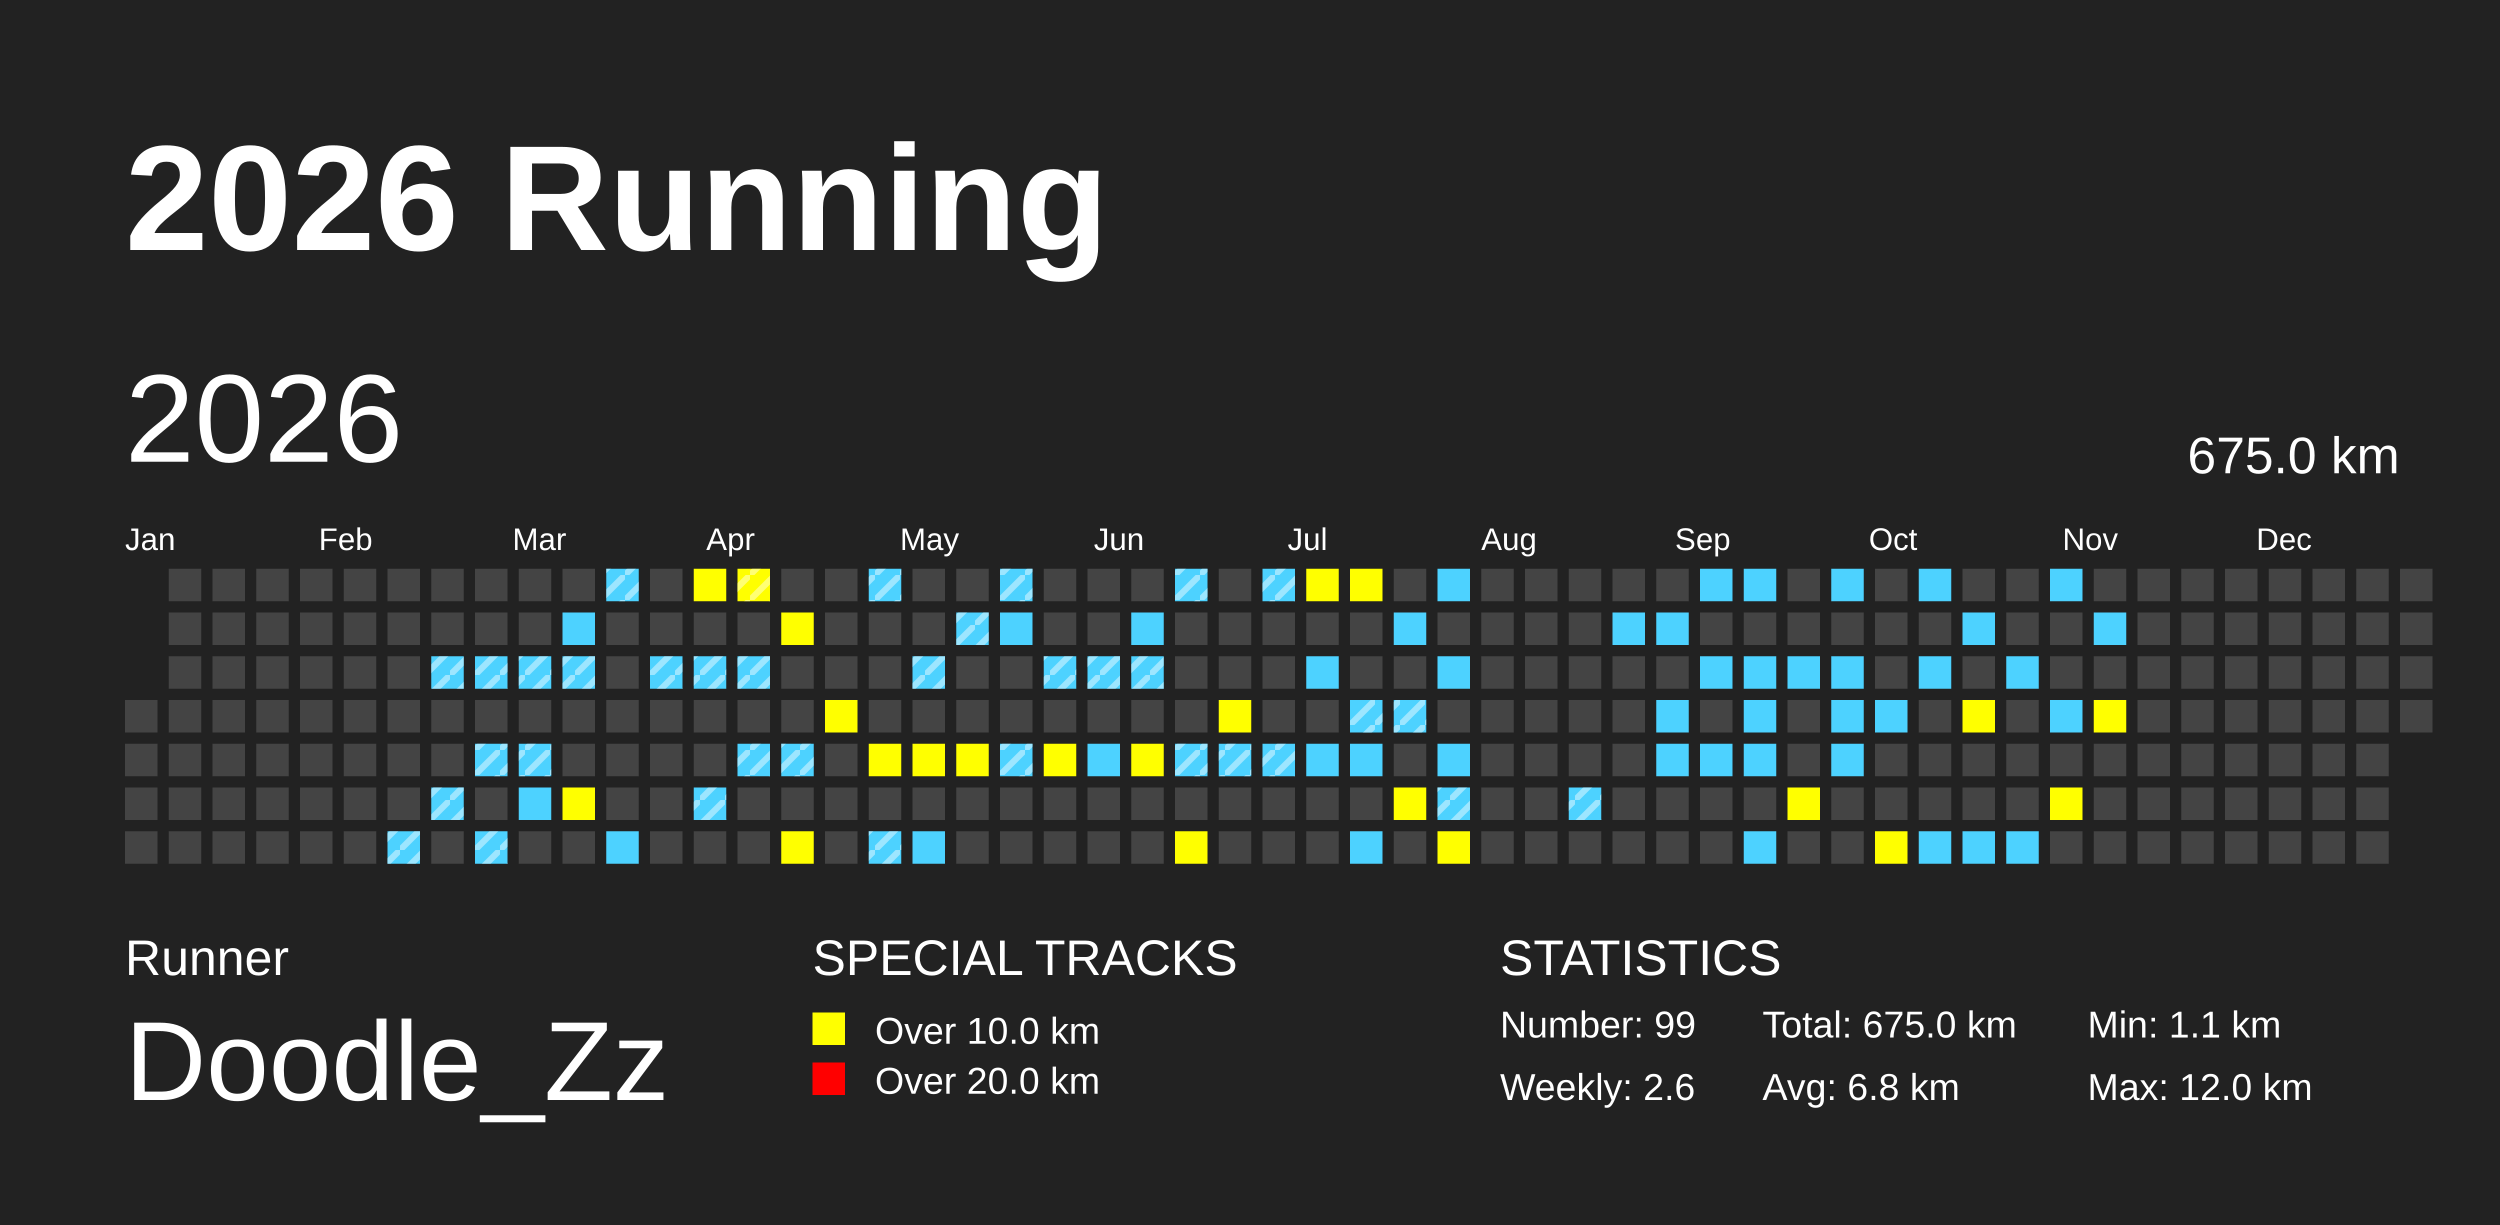
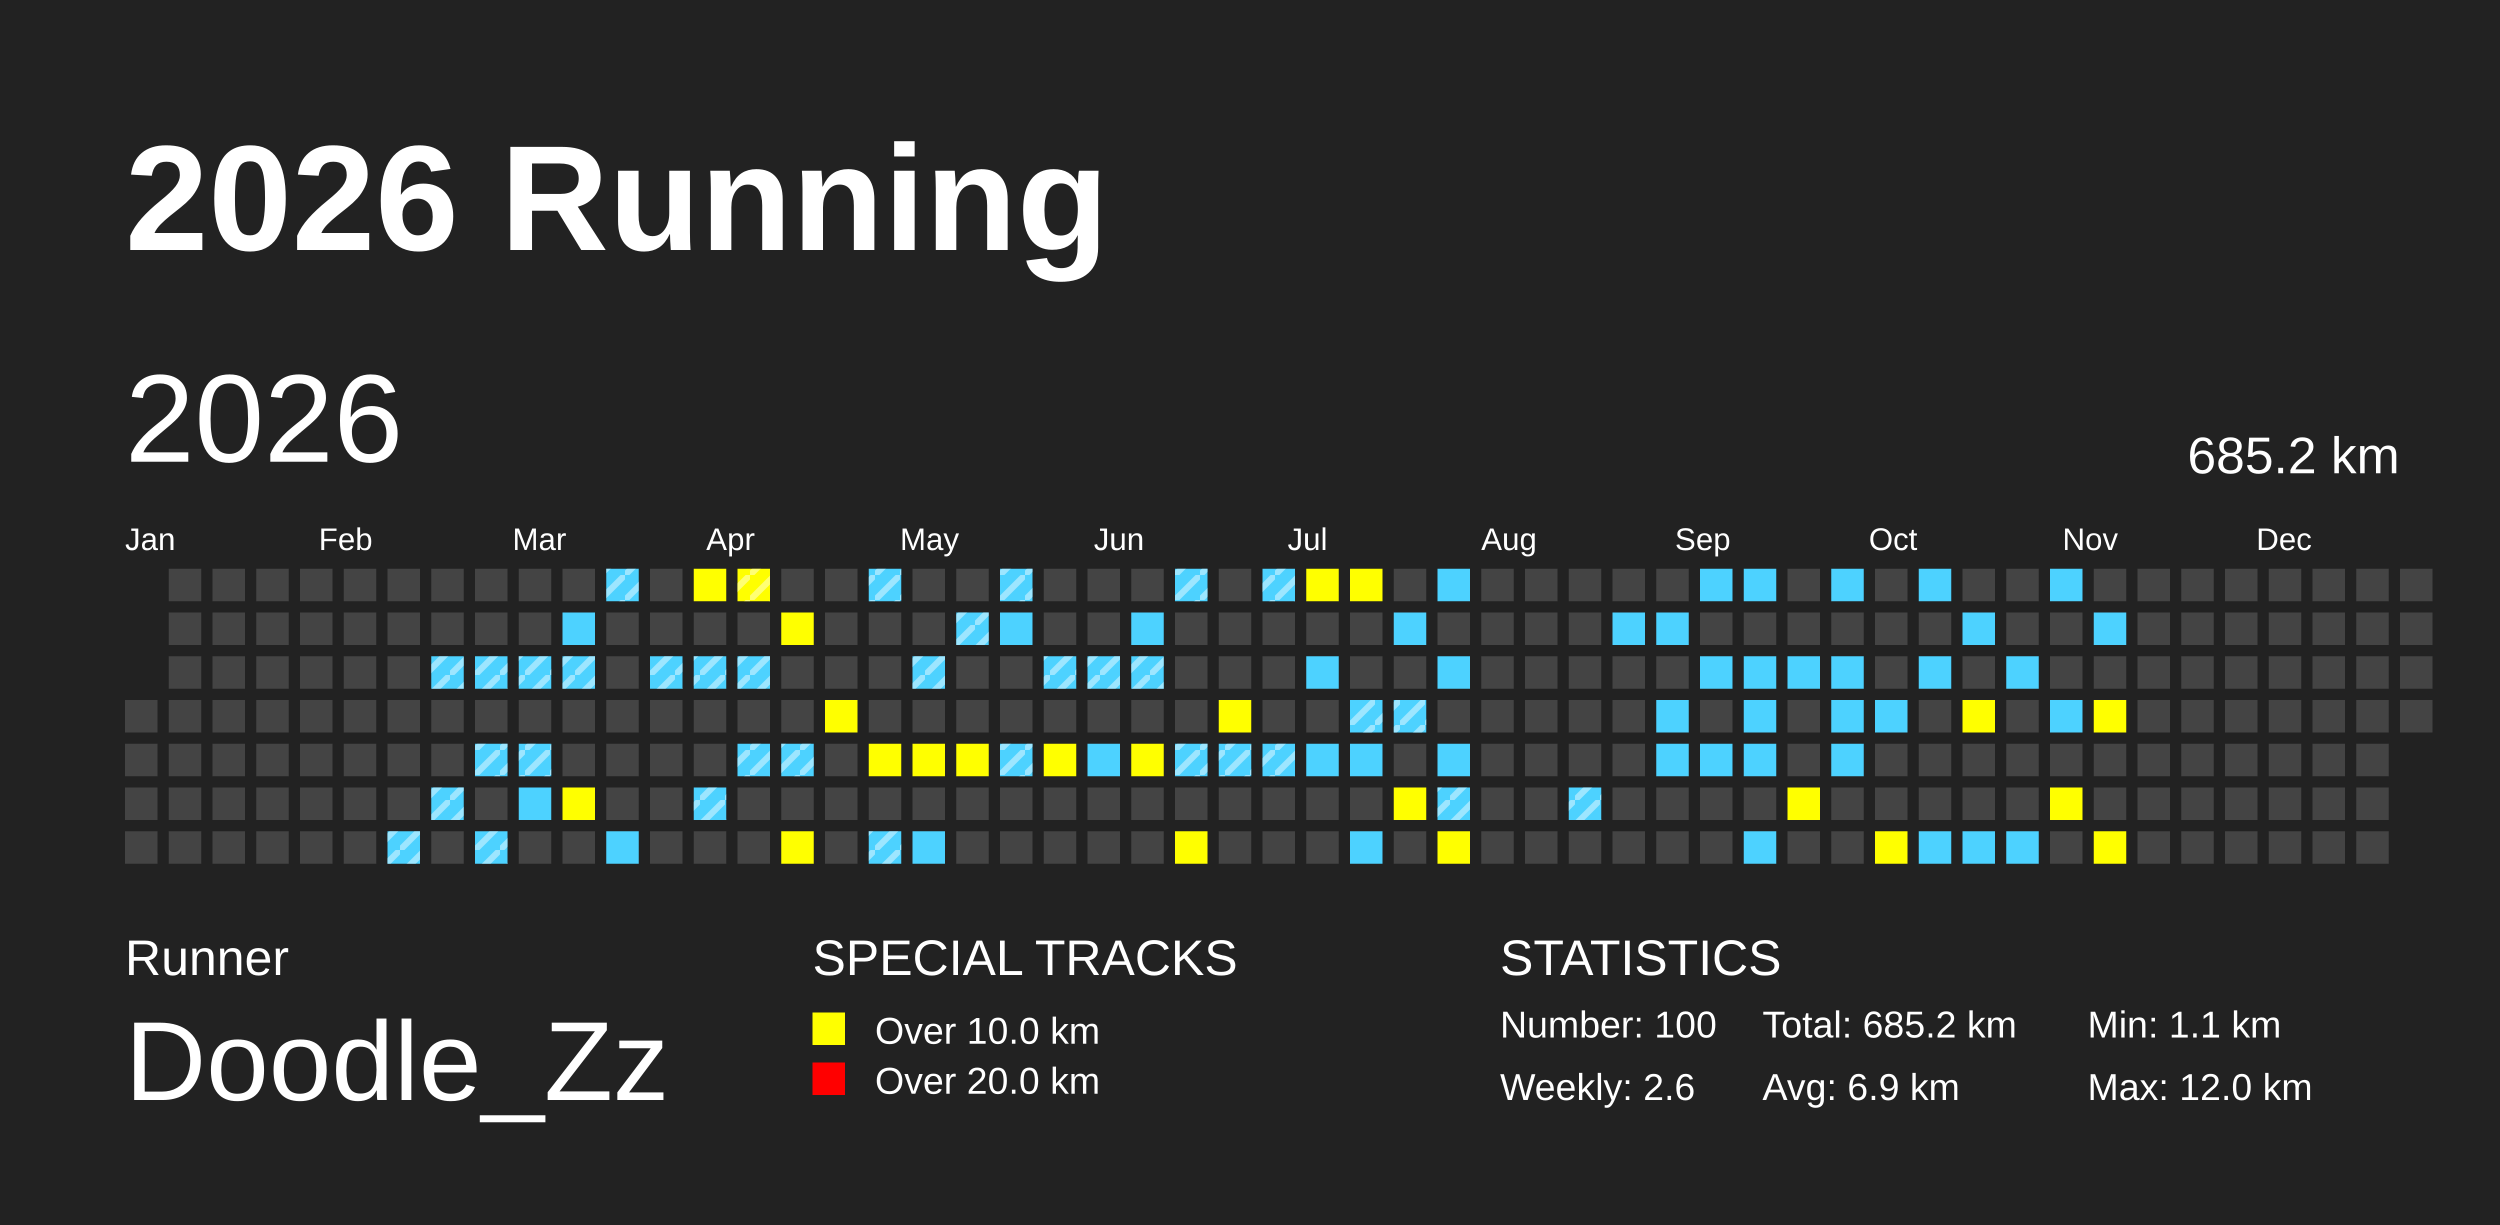
<svg xmlns="http://www.w3.org/2000/svg" baseProfile="full" height="98mm" version="1.1" viewBox="0,0,200,98" width="200mm">
  <defs>
    <pattern height="2" id="indoor-stripe" patternUnits="userSpaceOnUse" width="2">
      <line stroke="white" stroke-opacity="0.45" stroke-width="0.5" x1="0" x2="2" y1="2" y2="0" />
    </pattern>
  </defs>
  <rect fill="#222222" height="98" width="200" x="0" y="0" />
  <text fill="#FFFFFF" style="font-size:12px; font-family:Arial; font-weight:bold;" x="10" y="20">2026 Running</text>
  <text fill="#FFFFFF" style="font-size:4px; font-family:Arial" x="10" y="78">Runner</text>
  <text fill="#FFFFFF" style="font-size:9px; font-family:Arial" x="10" y="88">Doodle_Zz</text>
  <text fill="#FFFFFF" style="font-size:4px; font-family:Arial" x="65" y="78">SPECIAL TRACKS</text>
  <rect fill="yellow" height="2.6" width="2.6" x="65" y="81" />
  <text fill="#FFFFFF" style="font-size:3px; font-family:Arial" x="70" y="83.5">Over 10.0 km</text>
  <rect fill="red" height="2.6" width="2.6" x="65" y="85" />
  <text fill="#FFFFFF" style="font-size:3px; font-family:Arial" x="70" y="87.5">Over 20.0 km</text>
  <text fill="#FFFFFF" style="font-size:4px; font-family:Arial" x="120" y="78">STATISTICS</text>
-   <text fill="#FFFFFF" style="font-size:3px; font-family:Arial" x="120" y="83">Number: 99</text>
+   <text fill="#FFFFFF" style="font-size:3px; font-family:Arial" x="120" y="83">Number: 100</text>
  <text fill="#FFFFFF" style="font-size:3px; font-family:Arial" x="120" y="88">Weekly: 2.6</text>
-   <text fill="#FFFFFF" style="font-size:3px; font-family:Arial" x="141" y="83">Total: 675.0 km</text>
-   <text fill="#FFFFFF" style="font-size:3px; font-family:Arial" x="141" y="88">Avg: 6.8 km</text>
+   <text fill="#FFFFFF" style="font-size:3px; font-family:Arial" x="141" y="83">Total: 685.2 km</text>
+   <text fill="#FFFFFF" style="font-size:3px; font-family:Arial" x="141" y="88">Avg: 6.9 km</text>
  <text fill="#FFFFFF" style="font-size:3px; font-family:Arial" x="167" y="83">Min: 1.1 km</text>
  <text fill="#FFFFFF" style="font-size:3px; font-family:Arial" x="167" y="88">Max: 12.0 km</text>
  <text dominant-baseline="hanging" fill="#FFFFFF" style="font-size:10.0px; font-family:Arial;" x="10" y="30">2026</text>
-   <text dominant-baseline="hanging" fill="#FFFFFF" style="font-size:4.125px; font-family:Arial;" x="175" y="35">675.0 km</text>
+   <text dominant-baseline="hanging" fill="#FFFFFF" style="font-size:4.125px; font-family:Arial;" x="175" y="35">685.2 km</text>
  <text fill="#FFFFFF" style="font-size:2.5px; font-family:Arial" x="10.0" y="44">Jan</text>
  <text fill="#FFFFFF" style="font-size:2.5px; font-family:Arial" x="25.5" y="44">Feb</text>
  <text fill="#FFFFFF" style="font-size:2.5px; font-family:Arial" x="41.0" y="44">Mar</text>
  <text fill="#FFFFFF" style="font-size:2.5px; font-family:Arial" x="56.5" y="44">Apr</text>
  <text fill="#FFFFFF" style="font-size:2.5px; font-family:Arial" x="72.0" y="44">May</text>
  <text fill="#FFFFFF" style="font-size:2.5px; font-family:Arial" x="87.5" y="44">Jun</text>
  <text fill="#FFFFFF" style="font-size:2.5px; font-family:Arial" x="103.0" y="44">Jul</text>
  <text fill="#FFFFFF" style="font-size:2.5px; font-family:Arial" x="118.5" y="44">Aug</text>
  <text fill="#FFFFFF" style="font-size:2.5px; font-family:Arial" x="134.0" y="44">Sep</text>
  <text fill="#FFFFFF" style="font-size:2.5px; font-family:Arial" x="149.5" y="44">Oct</text>
  <text fill="#FFFFFF" style="font-size:2.5px; font-family:Arial" x="165.0" y="44">Nov</text>
  <text fill="#FFFFFF" style="font-size:2.5px; font-family:Arial" x="180.5" y="44">Dec</text>
  <rect fill="#444444" height="2.6" width="2.6" x="10.0" y="56.0" />
  <rect fill="#444444" height="2.6" width="2.6" x="10.0" y="59.5" />
  <rect fill="#444444" height="2.6" width="2.6" x="10.0" y="63.0" />
  <rect fill="#444444" height="2.6" width="2.6" x="10.0" y="66.5" />
  <rect fill="#444444" height="2.6" width="2.6" x="13.5" y="45.5" />
  <rect fill="#444444" height="2.6" width="2.6" x="13.5" y="49.0" />
  <rect fill="#444444" height="2.6" width="2.6" x="13.5" y="52.5" />
  <rect fill="#444444" height="2.6" width="2.6" x="13.5" y="56.0" />
  <rect fill="#444444" height="2.6" width="2.6" x="13.5" y="59.5" />
  <rect fill="#444444" height="2.6" width="2.6" x="13.5" y="63.0" />
  <rect fill="#444444" height="2.6" width="2.6" x="13.5" y="66.5" />
  <rect fill="#444444" height="2.6" width="2.6" x="17.0" y="45.5" />
  <rect fill="#444444" height="2.6" width="2.6" x="17.0" y="49.0" />
  <rect fill="#444444" height="2.6" width="2.6" x="17.0" y="52.5" />
  <rect fill="#444444" height="2.6" width="2.6" x="17.0" y="56.0" />
  <rect fill="#444444" height="2.6" width="2.6" x="17.0" y="59.5" />
  <rect fill="#444444" height="2.6" width="2.6" x="17.0" y="63.0" />
  <rect fill="#444444" height="2.6" width="2.6" x="17.0" y="66.5" />
  <rect fill="#444444" height="2.6" width="2.6" x="20.5" y="45.5" />
  <rect fill="#444444" height="2.6" width="2.6" x="20.5" y="49.0" />
  <rect fill="#444444" height="2.6" width="2.6" x="20.5" y="52.5" />
  <rect fill="#444444" height="2.6" width="2.6" x="20.5" y="56.0" />
  <rect fill="#444444" height="2.6" width="2.6" x="20.5" y="59.5" />
  <rect fill="#444444" height="2.6" width="2.6" x="20.5" y="63.0" />
  <rect fill="#444444" height="2.6" width="2.6" x="20.5" y="66.5" />
  <rect fill="#444444" height="2.6" width="2.6" x="24.0" y="45.5" />
  <rect fill="#444444" height="2.6" width="2.6" x="24.0" y="49.0" />
  <rect fill="#444444" height="2.6" width="2.6" x="24.0" y="52.5" />
  <rect fill="#444444" height="2.6" width="2.6" x="24.0" y="56.0" />
  <rect fill="#444444" height="2.6" width="2.6" x="24.0" y="59.5" />
  <rect fill="#444444" height="2.6" width="2.6" x="24.0" y="63.0" />
  <rect fill="#444444" height="2.6" width="2.6" x="24.0" y="66.5" />
  <rect fill="#444444" height="2.6" width="2.6" x="27.5" y="45.5" />
  <rect fill="#444444" height="2.6" width="2.6" x="27.5" y="49.0" />
  <rect fill="#444444" height="2.6" width="2.6" x="27.5" y="52.5" />
  <rect fill="#444444" height="2.6" width="2.6" x="27.5" y="56.0" />
  <rect fill="#444444" height="2.6" width="2.6" x="27.5" y="59.5" />
  <rect fill="#444444" height="2.6" width="2.6" x="27.5" y="63.0" />
  <rect fill="#444444" height="2.6" width="2.6" x="27.5" y="66.5" />
  <rect fill="#444444" height="2.6" width="2.6" x="31.0" y="45.5" />
  <rect fill="#444444" height="2.6" width="2.6" x="31.0" y="49.0" />
  <rect fill="#444444" height="2.6" width="2.6" x="31.0" y="52.5" />
  <rect fill="#444444" height="2.6" width="2.6" x="31.0" y="56.0" />
  <rect fill="#444444" height="2.6" width="2.6" x="31.0" y="59.5" />
  <rect fill="#444444" height="2.6" width="2.6" x="31.0" y="63.0" />
  <rect fill="#4DD2FF" height="2.6" width="2.6" x="31.0" y="66.5" />
  <rect fill="url(#indoor-stripe)" height="2.6" style="pointer-events: none;" width="2.6" x="31.0" y="66.5" />
  <rect fill="#444444" height="2.6" width="2.6" x="34.5" y="45.5" />
  <rect fill="#444444" height="2.6" width="2.6" x="34.5" y="49.0" />
  <rect fill="#4DD2FF" height="2.6" width="2.6" x="34.5" y="52.5" />
  <rect fill="url(#indoor-stripe)" height="2.6" style="pointer-events: none;" width="2.6" x="34.5" y="52.5" />
  <rect fill="#444444" height="2.6" width="2.6" x="34.5" y="56.0" />
  <rect fill="#444444" height="2.6" width="2.6" x="34.5" y="59.5" />
  <rect fill="#4DD2FF" height="2.6" width="2.6" x="34.5" y="63.0" />
  <rect fill="url(#indoor-stripe)" height="2.6" style="pointer-events: none;" width="2.6" x="34.5" y="63.0" />
  <rect fill="#444444" height="2.6" width="2.6" x="34.5" y="66.5" />
  <rect fill="#444444" height="2.6" width="2.6" x="38.0" y="45.5" />
  <rect fill="#444444" height="2.6" width="2.6" x="38.0" y="49.0" />
  <rect fill="#4DD2FF" height="2.6" width="2.6" x="38.0" y="52.5" />
  <rect fill="url(#indoor-stripe)" height="2.6" style="pointer-events: none;" width="2.6" x="38.0" y="52.5" />
  <rect fill="#444444" height="2.6" width="2.6" x="38.0" y="56.0" />
  <rect fill="#4DD2FF" height="2.6" width="2.6" x="38.0" y="59.5" />
  <rect fill="url(#indoor-stripe)" height="2.6" style="pointer-events: none;" width="2.6" x="38.0" y="59.5" />
  <rect fill="#444444" height="2.6" width="2.6" x="38.0" y="63.0" />
  <rect fill="#4DD2FF" height="2.6" width="2.6" x="38.0" y="66.5" />
  <rect fill="url(#indoor-stripe)" height="2.6" style="pointer-events: none;" width="2.6" x="38.0" y="66.5" />
  <rect fill="#444444" height="2.6" width="2.6" x="41.5" y="45.5" />
  <rect fill="#444444" height="2.6" width="2.6" x="41.5" y="49.0" />
  <rect fill="#4DD2FF" height="2.6" width="2.6" x="41.5" y="52.5" />
  <rect fill="url(#indoor-stripe)" height="2.6" style="pointer-events: none;" width="2.6" x="41.5" y="52.5" />
  <rect fill="#444444" height="2.6" width="2.6" x="41.5" y="56.0" />
  <rect fill="#4DD2FF" height="2.6" width="2.6" x="41.5" y="59.5" />
  <rect fill="url(#indoor-stripe)" height="2.6" style="pointer-events: none;" width="2.6" x="41.5" y="59.5" />
  <rect fill="#4DD2FF" height="2.6" width="2.6" x="41.5" y="63.0" />
  <rect fill="#444444" height="2.6" width="2.6" x="41.5" y="66.5" />
  <rect fill="#444444" height="2.6" width="2.6" x="45.0" y="45.5" />
  <rect fill="#4DD2FF" height="2.6" width="2.6" x="45.0" y="49.0" />
  <rect fill="#4DD2FF" height="2.6" width="2.6" x="45.0" y="52.5" />
  <rect fill="url(#indoor-stripe)" height="2.6" style="pointer-events: none;" width="2.6" x="45.0" y="52.5" />
  <rect fill="#444444" height="2.6" width="2.6" x="45.0" y="56.0" />
  <rect fill="#444444" height="2.6" width="2.6" x="45.0" y="59.5" />
  <rect fill="yellow" height="2.6" width="2.6" x="45.0" y="63.0" />
  <rect fill="#444444" height="2.6" width="2.6" x="45.0" y="66.5" />
  <rect fill="#4DD2FF" height="2.6" width="2.6" x="48.5" y="45.5" />
  <rect fill="url(#indoor-stripe)" height="2.6" style="pointer-events: none;" width="2.6" x="48.5" y="45.5" />
  <rect fill="#444444" height="2.6" width="2.6" x="48.5" y="49.0" />
  <rect fill="#444444" height="2.6" width="2.6" x="48.5" y="52.5" />
  <rect fill="#444444" height="2.6" width="2.6" x="48.5" y="56.0" />
  <rect fill="#444444" height="2.6" width="2.6" x="48.5" y="59.5" />
  <rect fill="#444444" height="2.6" width="2.6" x="48.5" y="63.0" />
  <rect fill="#4DD2FF" height="2.6" width="2.6" x="48.5" y="66.5" />
  <rect fill="#444444" height="2.6" width="2.6" x="52.0" y="45.5" />
  <rect fill="#444444" height="2.6" width="2.6" x="52.0" y="49.0" />
  <rect fill="#4DD2FF" height="2.6" width="2.6" x="52.0" y="52.5" />
  <rect fill="url(#indoor-stripe)" height="2.6" style="pointer-events: none;" width="2.6" x="52.0" y="52.5" />
  <rect fill="#444444" height="2.6" width="2.6" x="52.0" y="56.0" />
  <rect fill="#444444" height="2.6" width="2.6" x="52.0" y="59.5" />
  <rect fill="#444444" height="2.6" width="2.6" x="52.0" y="63.0" />
  <rect fill="#444444" height="2.6" width="2.6" x="52.0" y="66.5" />
  <rect fill="yellow" height="2.6" width="2.6" x="55.5" y="45.5" />
  <rect fill="#444444" height="2.6" width="2.6" x="55.5" y="49.0" />
  <rect fill="#4DD2FF" height="2.6" width="2.6" x="55.5" y="52.5" />
  <rect fill="url(#indoor-stripe)" height="2.6" style="pointer-events: none;" width="2.6" x="55.5" y="52.5" />
  <rect fill="#444444" height="2.6" width="2.6" x="55.5" y="56.0" />
  <rect fill="#444444" height="2.6" width="2.6" x="55.5" y="59.5" />
  <rect fill="#4DD2FF" height="2.6" width="2.6" x="55.5" y="63.0" />
  <rect fill="url(#indoor-stripe)" height="2.6" style="pointer-events: none;" width="2.6" x="55.5" y="63.0" />
  <rect fill="#444444" height="2.6" width="2.6" x="55.5" y="66.5" />
  <rect fill="yellow" height="2.6" width="2.6" x="59.0" y="45.5" />
  <rect fill="url(#indoor-stripe)" height="2.6" style="pointer-events: none;" width="2.6" x="59.0" y="45.5" />
  <rect fill="#444444" height="2.6" width="2.6" x="59.0" y="49.0" />
  <rect fill="#4DD2FF" height="2.6" width="2.6" x="59.0" y="52.5" />
  <rect fill="url(#indoor-stripe)" height="2.6" style="pointer-events: none;" width="2.6" x="59.0" y="52.5" />
  <rect fill="#444444" height="2.6" width="2.6" x="59.0" y="56.0" />
  <rect fill="#4DD2FF" height="2.6" width="2.6" x="59.0" y="59.5" />
  <rect fill="url(#indoor-stripe)" height="2.6" style="pointer-events: none;" width="2.6" x="59.0" y="59.5" />
  <rect fill="#444444" height="2.6" width="2.6" x="59.0" y="63.0" />
  <rect fill="#444444" height="2.6" width="2.6" x="59.0" y="66.5" />
  <rect fill="#444444" height="2.6" width="2.6" x="62.5" y="45.5" />
  <rect fill="yellow" height="2.6" width="2.6" x="62.5" y="49.0" />
  <rect fill="#444444" height="2.6" width="2.6" x="62.5" y="52.5" />
  <rect fill="#444444" height="2.6" width="2.6" x="62.5" y="56.0" />
  <rect fill="#4DD2FF" height="2.6" width="2.6" x="62.5" y="59.5" />
  <rect fill="url(#indoor-stripe)" height="2.6" style="pointer-events: none;" width="2.6" x="62.5" y="59.5" />
  <rect fill="#444444" height="2.6" width="2.6" x="62.5" y="63.0" />
  <rect fill="yellow" height="2.6" width="2.6" x="62.5" y="66.5" />
  <rect fill="#444444" height="2.6" width="2.6" x="66.0" y="45.5" />
  <rect fill="#444444" height="2.6" width="2.6" x="66.0" y="49.0" />
  <rect fill="#444444" height="2.6" width="2.6" x="66.0" y="52.5" />
  <rect fill="yellow" height="2.6" width="2.6" x="66.0" y="56.0" />
  <rect fill="#444444" height="2.6" width="2.6" x="66.0" y="59.5" />
  <rect fill="#444444" height="2.6" width="2.6" x="66.0" y="63.0" />
  <rect fill="#444444" height="2.6" width="2.6" x="66.0" y="66.5" />
  <rect fill="#4DD2FF" height="2.6" width="2.6" x="69.5" y="45.5" />
  <rect fill="url(#indoor-stripe)" height="2.6" style="pointer-events: none;" width="2.6" x="69.5" y="45.5" />
  <rect fill="#444444" height="2.6" width="2.6" x="69.5" y="49.0" />
  <rect fill="#444444" height="2.6" width="2.6" x="69.5" y="52.5" />
  <rect fill="#444444" height="2.6" width="2.6" x="69.5" y="56.0" />
  <rect fill="yellow" height="2.6" width="2.6" x="69.5" y="59.5" />
  <rect fill="#444444" height="2.6" width="2.6" x="69.5" y="63.0" />
  <rect fill="#4DD2FF" height="2.6" width="2.6" x="69.5" y="66.5" />
  <rect fill="url(#indoor-stripe)" height="2.6" style="pointer-events: none;" width="2.6" x="69.5" y="66.5" />
  <rect fill="#444444" height="2.6" width="2.6" x="73.0" y="45.5" />
  <rect fill="#444444" height="2.6" width="2.6" x="73.0" y="49.0" />
  <rect fill="#4DD2FF" height="2.6" width="2.6" x="73.0" y="52.5" />
  <rect fill="url(#indoor-stripe)" height="2.6" style="pointer-events: none;" width="2.6" x="73.0" y="52.5" />
  <rect fill="#444444" height="2.6" width="2.6" x="73.0" y="56.0" />
  <rect fill="yellow" height="2.6" width="2.6" x="73.0" y="59.5" />
  <rect fill="#444444" height="2.6" width="2.6" x="73.0" y="63.0" />
  <rect fill="#4DD2FF" height="2.6" width="2.6" x="73.0" y="66.5" />
  <rect fill="#444444" height="2.6" width="2.6" x="76.5" y="45.5" />
  <rect fill="#4DD2FF" height="2.6" width="2.6" x="76.5" y="49.0" />
  <rect fill="url(#indoor-stripe)" height="2.6" style="pointer-events: none;" width="2.6" x="76.5" y="49.0" />
  <rect fill="#444444" height="2.6" width="2.6" x="76.5" y="52.5" />
  <rect fill="#444444" height="2.6" width="2.6" x="76.5" y="56.0" />
  <rect fill="yellow" height="2.6" width="2.6" x="76.5" y="59.5" />
  <rect fill="#444444" height="2.6" width="2.6" x="76.5" y="63.0" />
  <rect fill="#444444" height="2.6" width="2.6" x="76.5" y="66.5" />
  <rect fill="#4DD2FF" height="2.6" width="2.6" x="80.0" y="45.5" />
  <rect fill="url(#indoor-stripe)" height="2.6" style="pointer-events: none;" width="2.6" x="80.0" y="45.5" />
  <rect fill="#4DD2FF" height="2.6" width="2.6" x="80.0" y="49.0" />
  <rect fill="#444444" height="2.6" width="2.6" x="80.0" y="52.5" />
  <rect fill="#444444" height="2.6" width="2.6" x="80.0" y="56.0" />
  <rect fill="#4DD2FF" height="2.6" width="2.6" x="80.0" y="59.5" />
  <rect fill="url(#indoor-stripe)" height="2.6" style="pointer-events: none;" width="2.6" x="80.0" y="59.5" />
  <rect fill="#444444" height="2.6" width="2.6" x="80.0" y="63.0" />
  <rect fill="#444444" height="2.6" width="2.6" x="80.0" y="66.5" />
  <rect fill="#444444" height="2.6" width="2.6" x="83.5" y="45.5" />
  <rect fill="#444444" height="2.6" width="2.6" x="83.5" y="49.0" />
  <rect fill="#4DD2FF" height="2.6" width="2.6" x="83.5" y="52.5" />
  <rect fill="url(#indoor-stripe)" height="2.6" style="pointer-events: none;" width="2.6" x="83.5" y="52.5" />
  <rect fill="#444444" height="2.6" width="2.6" x="83.5" y="56.0" />
  <rect fill="yellow" height="2.6" width="2.6" x="83.5" y="59.5" />
  <rect fill="#444444" height="2.6" width="2.6" x="83.5" y="63.0" />
  <rect fill="#444444" height="2.6" width="2.6" x="83.5" y="66.5" />
  <rect fill="#444444" height="2.6" width="2.6" x="87.0" y="45.5" />
  <rect fill="#444444" height="2.6" width="2.6" x="87.0" y="49.0" />
  <rect fill="#4DD2FF" height="2.6" width="2.6" x="87.0" y="52.5" />
  <rect fill="url(#indoor-stripe)" height="2.6" style="pointer-events: none;" width="2.6" x="87.0" y="52.5" />
  <rect fill="#444444" height="2.6" width="2.6" x="87.0" y="56.0" />
  <rect fill="#4DD2FF" height="2.6" width="2.6" x="87.0" y="59.5" />
  <rect fill="#444444" height="2.6" width="2.6" x="87.0" y="63.0" />
  <rect fill="#444444" height="2.6" width="2.6" x="87.0" y="66.5" />
  <rect fill="#444444" height="2.6" width="2.6" x="90.5" y="45.5" />
  <rect fill="#4DD2FF" height="2.6" width="2.6" x="90.5" y="49.0" />
  <rect fill="#4DD2FF" height="2.6" width="2.6" x="90.5" y="52.5" />
  <rect fill="url(#indoor-stripe)" height="2.6" style="pointer-events: none;" width="2.6" x="90.5" y="52.5" />
  <rect fill="#444444" height="2.6" width="2.6" x="90.5" y="56.0" />
  <rect fill="yellow" height="2.6" width="2.6" x="90.5" y="59.5" />
  <rect fill="#444444" height="2.6" width="2.6" x="90.5" y="63.0" />
  <rect fill="#444444" height="2.6" width="2.6" x="90.5" y="66.5" />
  <rect fill="#4DD2FF" height="2.6" width="2.6" x="94.0" y="45.5" />
  <rect fill="url(#indoor-stripe)" height="2.6" style="pointer-events: none;" width="2.6" x="94.0" y="45.5" />
  <rect fill="#444444" height="2.6" width="2.6" x="94.0" y="49.0" />
  <rect fill="#444444" height="2.6" width="2.6" x="94.0" y="52.5" />
  <rect fill="#444444" height="2.6" width="2.6" x="94.0" y="56.0" />
  <rect fill="#4DD2FF" height="2.6" width="2.6" x="94.0" y="59.5" />
  <rect fill="url(#indoor-stripe)" height="2.6" style="pointer-events: none;" width="2.6" x="94.0" y="59.5" />
  <rect fill="#444444" height="2.6" width="2.6" x="94.0" y="63.0" />
  <rect fill="yellow" height="2.6" width="2.6" x="94.0" y="66.5" />
  <rect fill="#444444" height="2.6" width="2.6" x="97.5" y="45.5" />
  <rect fill="#444444" height="2.6" width="2.6" x="97.5" y="49.0" />
  <rect fill="#444444" height="2.6" width="2.6" x="97.5" y="52.5" />
  <rect fill="yellow" height="2.6" width="2.6" x="97.5" y="56.0" />
  <rect fill="#4DD2FF" height="2.6" width="2.6" x="97.5" y="59.5" />
  <rect fill="url(#indoor-stripe)" height="2.6" style="pointer-events: none;" width="2.6" x="97.5" y="59.5" />
  <rect fill="#444444" height="2.6" width="2.6" x="97.5" y="63.0" />
  <rect fill="#444444" height="2.6" width="2.6" x="97.5" y="66.5" />
  <rect fill="#4DD2FF" height="2.6" width="2.6" x="101.0" y="45.5" />
  <rect fill="url(#indoor-stripe)" height="2.6" style="pointer-events: none;" width="2.6" x="101.0" y="45.5" />
  <rect fill="#444444" height="2.6" width="2.6" x="101.0" y="49.0" />
  <rect fill="#444444" height="2.6" width="2.6" x="101.0" y="52.5" />
  <rect fill="#444444" height="2.6" width="2.6" x="101.0" y="56.0" />
  <rect fill="#4DD2FF" height="2.6" width="2.6" x="101.0" y="59.5" />
  <rect fill="url(#indoor-stripe)" height="2.6" style="pointer-events: none;" width="2.6" x="101.0" y="59.5" />
  <rect fill="#444444" height="2.6" width="2.6" x="101.0" y="63.0" />
  <rect fill="#444444" height="2.6" width="2.6" x="101.0" y="66.5" />
  <rect fill="yellow" height="2.6" width="2.6" x="104.5" y="45.5" />
  <rect fill="#444444" height="2.6" width="2.6" x="104.5" y="49.0" />
  <rect fill="#4DD2FF" height="2.6" width="2.6" x="104.5" y="52.5" />
  <rect fill="#444444" height="2.6" width="2.6" x="104.5" y="56.0" />
  <rect fill="#4DD2FF" height="2.6" width="2.6" x="104.5" y="59.5" />
  <rect fill="#444444" height="2.6" width="2.6" x="104.5" y="63.0" />
  <rect fill="#444444" height="2.6" width="2.6" x="104.5" y="66.5" />
  <rect fill="yellow" height="2.6" width="2.6" x="108.0" y="45.5" />
  <rect fill="#444444" height="2.6" width="2.6" x="108.0" y="49.0" />
  <rect fill="#444444" height="2.6" width="2.6" x="108.0" y="52.5" />
  <rect fill="#4DD2FF" height="2.6" width="2.6" x="108.0" y="56.0" />
  <rect fill="url(#indoor-stripe)" height="2.6" style="pointer-events: none;" width="2.6" x="108.0" y="56.0" />
  <rect fill="#4DD2FF" height="2.6" width="2.6" x="108.0" y="59.5" />
  <rect fill="#444444" height="2.6" width="2.6" x="108.0" y="63.0" />
  <rect fill="#4DD2FF" height="2.6" width="2.6" x="108.0" y="66.5" />
  <rect fill="#444444" height="2.6" width="2.6" x="111.5" y="45.5" />
  <rect fill="#4DD2FF" height="2.6" width="2.6" x="111.5" y="49.0" />
  <rect fill="#444444" height="2.6" width="2.6" x="111.5" y="52.5" />
  <rect fill="#4DD2FF" height="2.6" width="2.6" x="111.5" y="56.0" />
  <rect fill="url(#indoor-stripe)" height="2.6" style="pointer-events: none;" width="2.6" x="111.5" y="56.0" />
  <rect fill="#444444" height="2.6" width="2.6" x="111.5" y="59.5" />
  <rect fill="yellow" height="2.6" width="2.6" x="111.5" y="63.0" />
  <rect fill="#444444" height="2.6" width="2.6" x="111.5" y="66.5" />
  <rect fill="#4DD2FF" height="2.6" width="2.6" x="115.0" y="45.5" />
  <rect fill="#444444" height="2.6" width="2.6" x="115.0" y="49.0" />
  <rect fill="#4DD2FF" height="2.6" width="2.6" x="115.0" y="52.5" />
  <rect fill="#444444" height="2.6" width="2.6" x="115.0" y="56.0" />
  <rect fill="#4DD2FF" height="2.6" width="2.6" x="115.0" y="59.5" />
  <rect fill="#4DD2FF" height="2.6" width="2.6" x="115.0" y="63.0" />
  <rect fill="url(#indoor-stripe)" height="2.6" style="pointer-events: none;" width="2.6" x="115.0" y="63.0" />
  <rect fill="yellow" height="2.6" width="2.6" x="115.0" y="66.5" />
  <rect fill="#444444" height="2.6" width="2.6" x="118.5" y="45.5" />
  <rect fill="#444444" height="2.6" width="2.6" x="118.5" y="49.0" />
  <rect fill="#444444" height="2.6" width="2.6" x="118.5" y="52.5" />
  <rect fill="#444444" height="2.6" width="2.6" x="118.5" y="56.0" />
  <rect fill="#444444" height="2.6" width="2.6" x="118.5" y="59.5" />
  <rect fill="#444444" height="2.6" width="2.6" x="118.5" y="63.0" />
  <rect fill="#444444" height="2.6" width="2.6" x="118.5" y="66.5" />
  <rect fill="#444444" height="2.6" width="2.6" x="122.0" y="45.5" />
  <rect fill="#444444" height="2.6" width="2.6" x="122.0" y="49.0" />
  <rect fill="#444444" height="2.6" width="2.6" x="122.0" y="52.5" />
  <rect fill="#444444" height="2.6" width="2.6" x="122.0" y="56.0" />
  <rect fill="#444444" height="2.6" width="2.6" x="122.0" y="59.5" />
  <rect fill="#444444" height="2.6" width="2.6" x="122.0" y="63.0" />
  <rect fill="#444444" height="2.6" width="2.6" x="122.0" y="66.5" />
  <rect fill="#444444" height="2.6" width="2.6" x="125.5" y="45.5" />
  <rect fill="#444444" height="2.6" width="2.6" x="125.5" y="49.0" />
  <rect fill="#444444" height="2.6" width="2.6" x="125.5" y="52.5" />
  <rect fill="#444444" height="2.6" width="2.6" x="125.5" y="56.0" />
  <rect fill="#444444" height="2.6" width="2.6" x="125.5" y="59.5" />
  <rect fill="#4DD2FF" height="2.6" width="2.6" x="125.5" y="63.0" />
  <rect fill="url(#indoor-stripe)" height="2.6" style="pointer-events: none;" width="2.6" x="125.5" y="63.0" />
  <rect fill="#444444" height="2.6" width="2.6" x="125.5" y="66.5" />
  <rect fill="#444444" height="2.6" width="2.6" x="129.0" y="45.5" />
  <rect fill="#4DD2FF" height="2.6" width="2.6" x="129.0" y="49.0" />
  <rect fill="#444444" height="2.6" width="2.6" x="129.0" y="52.5" />
  <rect fill="#444444" height="2.6" width="2.6" x="129.0" y="56.0" />
  <rect fill="#444444" height="2.6" width="2.6" x="129.0" y="59.5" />
  <rect fill="#444444" height="2.6" width="2.6" x="129.0" y="63.0" />
  <rect fill="#444444" height="2.6" width="2.6" x="129.0" y="66.5" />
  <rect fill="#444444" height="2.6" width="2.6" x="132.5" y="45.5" />
  <rect fill="#4DD2FF" height="2.6" width="2.6" x="132.5" y="49.0" />
  <rect fill="#444444" height="2.6" width="2.6" x="132.5" y="52.5" />
  <rect fill="#4DD2FF" height="2.6" width="2.6" x="132.5" y="56.0" />
  <rect fill="#4DD2FF" height="2.6" width="2.6" x="132.5" y="59.5" />
  <rect fill="#444444" height="2.6" width="2.6" x="132.5" y="63.0" />
  <rect fill="#444444" height="2.6" width="2.6" x="132.5" y="66.5" />
  <rect fill="#4DD2FF" height="2.6" width="2.6" x="136.0" y="45.5" />
  <rect fill="#444444" height="2.6" width="2.6" x="136.0" y="49.0" />
  <rect fill="#4DD2FF" height="2.6" width="2.6" x="136.0" y="52.5" />
  <rect fill="#444444" height="2.6" width="2.6" x="136.0" y="56.0" />
  <rect fill="#4DD2FF" height="2.6" width="2.6" x="136.0" y="59.5" />
  <rect fill="#444444" height="2.6" width="2.6" x="136.0" y="63.0" />
  <rect fill="#444444" height="2.6" width="2.6" x="136.0" y="66.5" />
  <rect fill="#4DD2FF" height="2.6" width="2.6" x="139.5" y="45.5" />
  <rect fill="#444444" height="2.6" width="2.6" x="139.5" y="49.0" />
  <rect fill="#4DD2FF" height="2.6" width="2.6" x="139.5" y="52.5" />
  <rect fill="#4DD2FF" height="2.6" width="2.6" x="139.5" y="56.0" />
  <rect fill="#4DD2FF" height="2.6" width="2.6" x="139.5" y="59.5" />
  <rect fill="#444444" height="2.6" width="2.6" x="139.5" y="63.0" />
  <rect fill="#4DD2FF" height="2.6" width="2.6" x="139.5" y="66.5" />
  <rect fill="#444444" height="2.6" width="2.6" x="143.0" y="45.5" />
  <rect fill="#444444" height="2.6" width="2.6" x="143.0" y="49.0" />
  <rect fill="#4DD2FF" height="2.6" width="2.6" x="143.0" y="52.5" />
  <rect fill="#444444" height="2.6" width="2.6" x="143.0" y="56.0" />
  <rect fill="#444444" height="2.6" width="2.6" x="143.0" y="59.5" />
  <rect fill="yellow" height="2.6" width="2.6" x="143.0" y="63.0" />
  <rect fill="#444444" height="2.6" width="2.6" x="143.0" y="66.5" />
  <rect fill="#4DD2FF" height="2.6" width="2.6" x="146.5" y="45.5" />
  <rect fill="#444444" height="2.6" width="2.6" x="146.5" y="49.0" />
  <rect fill="#4DD2FF" height="2.6" width="2.6" x="146.5" y="52.5" />
  <rect fill="#4DD2FF" height="2.6" width="2.6" x="146.5" y="56.0" />
  <rect fill="#4DD2FF" height="2.6" width="2.6" x="146.5" y="59.5" />
  <rect fill="#444444" height="2.6" width="2.6" x="146.5" y="63.0" />
  <rect fill="#444444" height="2.6" width="2.6" x="146.5" y="66.5" />
  <rect fill="#444444" height="2.6" width="2.6" x="150.0" y="45.5" />
  <rect fill="#444444" height="2.6" width="2.6" x="150.0" y="49.0" />
  <rect fill="#444444" height="2.6" width="2.6" x="150.0" y="52.5" />
  <rect fill="#4DD2FF" height="2.6" width="2.6" x="150.0" y="56.0" />
  <rect fill="#444444" height="2.6" width="2.6" x="150.0" y="59.5" />
  <rect fill="#444444" height="2.6" width="2.6" x="150.0" y="63.0" />
  <rect fill="yellow" height="2.6" width="2.6" x="150.0" y="66.5" />
  <rect fill="#4DD2FF" height="2.6" width="2.6" x="153.5" y="45.5" />
  <rect fill="#444444" height="2.6" width="2.6" x="153.5" y="49.0" />
  <rect fill="#4DD2FF" height="2.6" width="2.6" x="153.5" y="52.5" />
  <rect fill="#444444" height="2.6" width="2.6" x="153.5" y="56.0" />
  <rect fill="#444444" height="2.6" width="2.6" x="153.5" y="59.5" />
  <rect fill="#444444" height="2.6" width="2.6" x="153.5" y="63.0" />
  <rect fill="#4DD2FF" height="2.6" width="2.6" x="153.5" y="66.5" />
  <rect fill="#444444" height="2.6" width="2.6" x="157.0" y="45.5" />
  <rect fill="#4DD2FF" height="2.6" width="2.6" x="157.0" y="49.0" />
  <rect fill="#444444" height="2.6" width="2.6" x="157.0" y="52.5" />
  <rect fill="yellow" height="2.6" width="2.6" x="157.0" y="56.0" />
  <rect fill="#444444" height="2.6" width="2.6" x="157.0" y="59.5" />
  <rect fill="#444444" height="2.6" width="2.6" x="157.0" y="63.0" />
  <rect fill="#4DD2FF" height="2.6" width="2.6" x="157.0" y="66.5" />
  <rect fill="#444444" height="2.6" width="2.6" x="160.5" y="45.5" />
  <rect fill="#444444" height="2.6" width="2.6" x="160.5" y="49.0" />
  <rect fill="#4DD2FF" height="2.6" width="2.6" x="160.5" y="52.5" />
  <rect fill="#444444" height="2.6" width="2.6" x="160.5" y="56.0" />
  <rect fill="#444444" height="2.6" width="2.6" x="160.5" y="59.5" />
  <rect fill="#444444" height="2.6" width="2.6" x="160.5" y="63.0" />
  <rect fill="#4DD2FF" height="2.6" width="2.6" x="160.5" y="66.5" />
  <rect fill="#4DD2FF" height="2.6" width="2.6" x="164.0" y="45.5" />
  <rect fill="#444444" height="2.6" width="2.6" x="164.0" y="49.0" />
  <rect fill="#444444" height="2.6" width="2.6" x="164.0" y="52.5" />
  <rect fill="#4DD2FF" height="2.6" width="2.6" x="164.0" y="56.0" />
  <rect fill="#444444" height="2.6" width="2.6" x="164.0" y="59.5" />
  <rect fill="yellow" height="2.6" width="2.6" x="164.0" y="63.0" />
  <rect fill="#444444" height="2.6" width="2.6" x="164.0" y="66.5" />
  <rect fill="#444444" height="2.6" width="2.6" x="167.5" y="45.5" />
  <rect fill="#4DD2FF" height="2.6" width="2.6" x="167.5" y="49.0" />
  <rect fill="#444444" height="2.6" width="2.6" x="167.5" y="52.5" />
  <rect fill="yellow" height="2.6" width="2.6" x="167.5" y="56.0" />
  <rect fill="#444444" height="2.6" width="2.6" x="167.5" y="59.5" />
  <rect fill="#444444" height="2.6" width="2.6" x="167.5" y="63.0" />
-   <rect fill="#444444" height="2.6" width="2.6" x="167.5" y="66.5" />
+   <rect fill="yellow" height="2.6" width="2.6" x="167.5" y="66.5" />
  <rect fill="#444444" height="2.6" width="2.6" x="171.0" y="45.5" />
  <rect fill="#444444" height="2.6" width="2.6" x="171.0" y="49.0" />
  <rect fill="#444444" height="2.6" width="2.6" x="171.0" y="52.5" />
  <rect fill="#444444" height="2.6" width="2.6" x="171.0" y="56.0" />
  <rect fill="#444444" height="2.6" width="2.6" x="171.0" y="59.5" />
  <rect fill="#444444" height="2.6" width="2.6" x="171.0" y="63.0" />
  <rect fill="#444444" height="2.6" width="2.6" x="171.0" y="66.5" />
  <rect fill="#444444" height="2.6" width="2.6" x="174.5" y="45.5" />
  <rect fill="#444444" height="2.6" width="2.6" x="174.5" y="49.0" />
  <rect fill="#444444" height="2.6" width="2.6" x="174.5" y="52.5" />
  <rect fill="#444444" height="2.6" width="2.6" x="174.5" y="56.0" />
  <rect fill="#444444" height="2.6" width="2.6" x="174.5" y="59.5" />
  <rect fill="#444444" height="2.6" width="2.6" x="174.5" y="63.0" />
  <rect fill="#444444" height="2.6" width="2.6" x="174.5" y="66.5" />
  <rect fill="#444444" height="2.6" width="2.6" x="178.0" y="45.5" />
  <rect fill="#444444" height="2.6" width="2.6" x="178.0" y="49.0" />
  <rect fill="#444444" height="2.6" width="2.6" x="178.0" y="52.5" />
  <rect fill="#444444" height="2.6" width="2.6" x="178.0" y="56.0" />
  <rect fill="#444444" height="2.6" width="2.6" x="178.0" y="59.5" />
  <rect fill="#444444" height="2.6" width="2.6" x="178.0" y="63.0" />
  <rect fill="#444444" height="2.6" width="2.6" x="178.0" y="66.5" />
  <rect fill="#444444" height="2.6" width="2.6" x="181.5" y="45.5" />
  <rect fill="#444444" height="2.6" width="2.6" x="181.5" y="49.0" />
  <rect fill="#444444" height="2.6" width="2.6" x="181.5" y="52.5" />
  <rect fill="#444444" height="2.6" width="2.6" x="181.5" y="56.0" />
  <rect fill="#444444" height="2.6" width="2.6" x="181.5" y="59.5" />
  <rect fill="#444444" height="2.6" width="2.6" x="181.5" y="63.0" />
  <rect fill="#444444" height="2.6" width="2.6" x="181.5" y="66.5" />
  <rect fill="#444444" height="2.6" width="2.6" x="185.0" y="45.5" />
  <rect fill="#444444" height="2.6" width="2.6" x="185.0" y="49.0" />
  <rect fill="#444444" height="2.6" width="2.6" x="185.0" y="52.5" />
  <rect fill="#444444" height="2.6" width="2.6" x="185.0" y="56.0" />
  <rect fill="#444444" height="2.6" width="2.6" x="185.0" y="59.5" />
  <rect fill="#444444" height="2.6" width="2.6" x="185.0" y="63.0" />
  <rect fill="#444444" height="2.6" width="2.6" x="185.0" y="66.5" />
  <rect fill="#444444" height="2.6" width="2.6" x="188.5" y="45.5" />
  <rect fill="#444444" height="2.6" width="2.6" x="188.5" y="49.0" />
  <rect fill="#444444" height="2.6" width="2.6" x="188.5" y="52.5" />
  <rect fill="#444444" height="2.6" width="2.6" x="188.5" y="56.0" />
  <rect fill="#444444" height="2.6" width="2.6" x="188.5" y="59.5" />
  <rect fill="#444444" height="2.6" width="2.6" x="188.5" y="63.0" />
  <rect fill="#444444" height="2.6" width="2.6" x="188.5" y="66.5" />
  <rect fill="#444444" height="2.6" width="2.6" x="192.0" y="45.5" />
  <rect fill="#444444" height="2.6" width="2.6" x="192.0" y="49.0" />
  <rect fill="#444444" height="2.6" width="2.6" x="192.0" y="52.5" />
  <rect fill="#444444" height="2.6" width="2.6" x="192.0" y="56.0" />
</svg>
